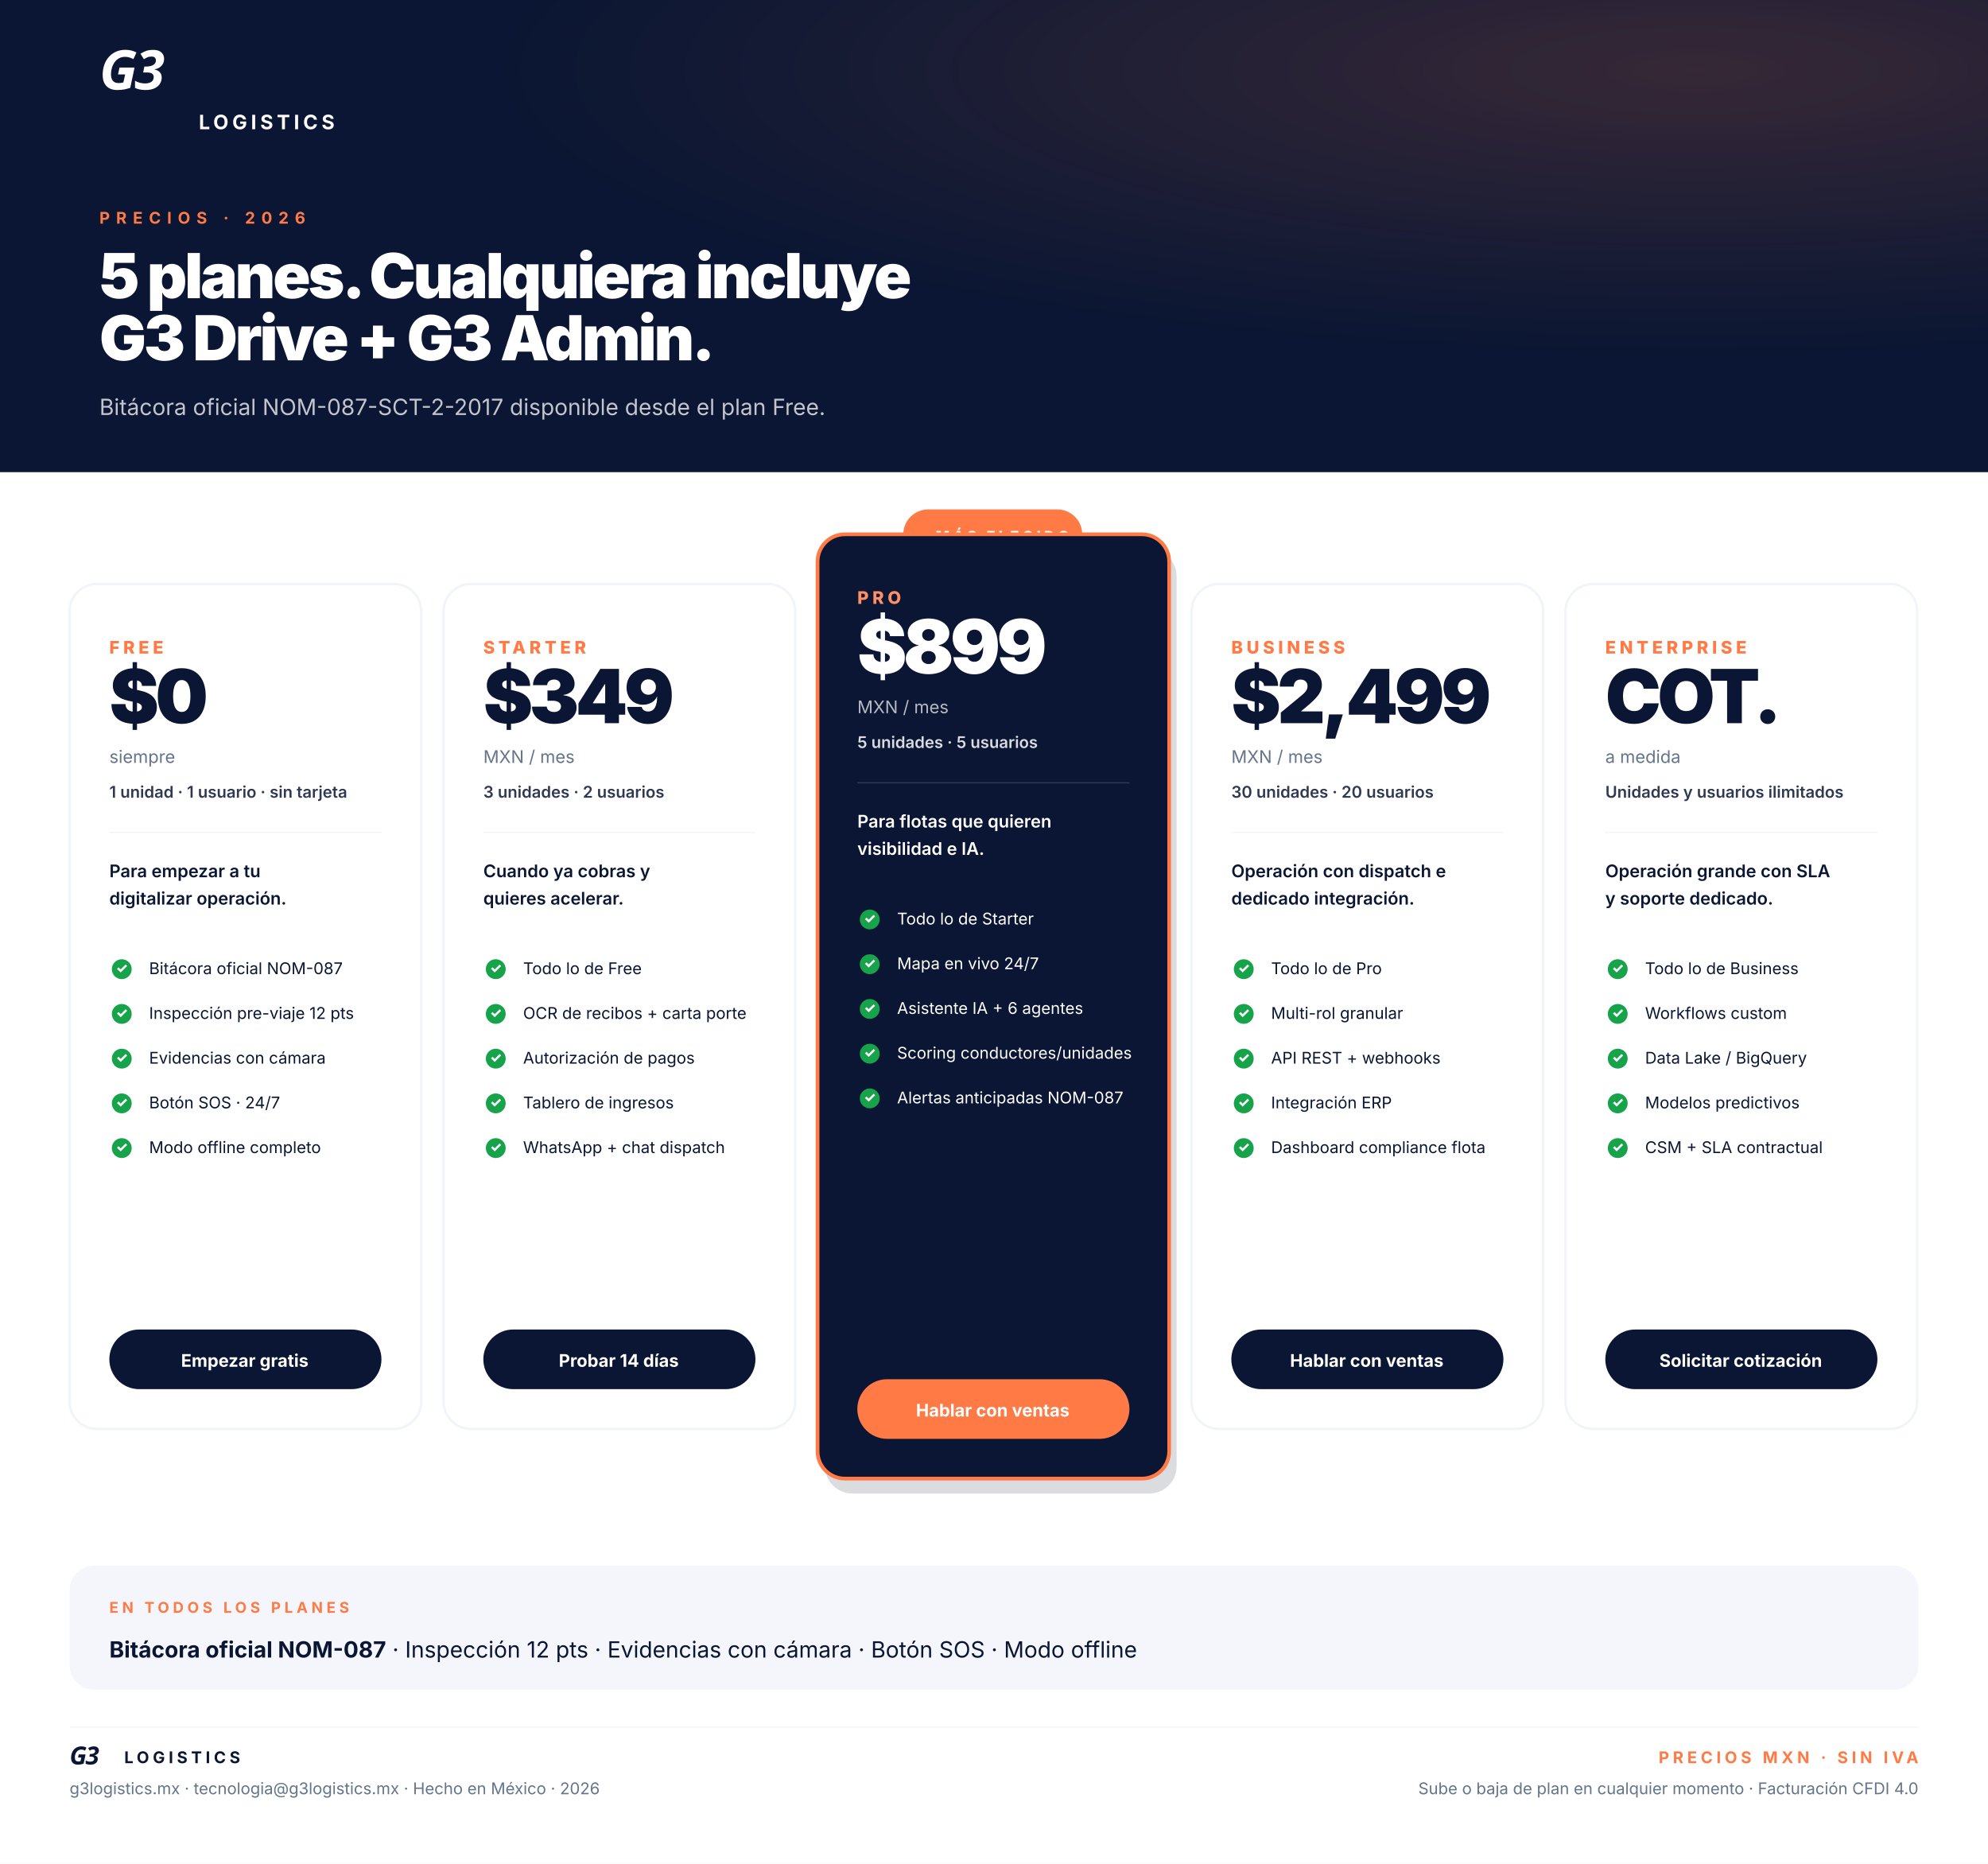
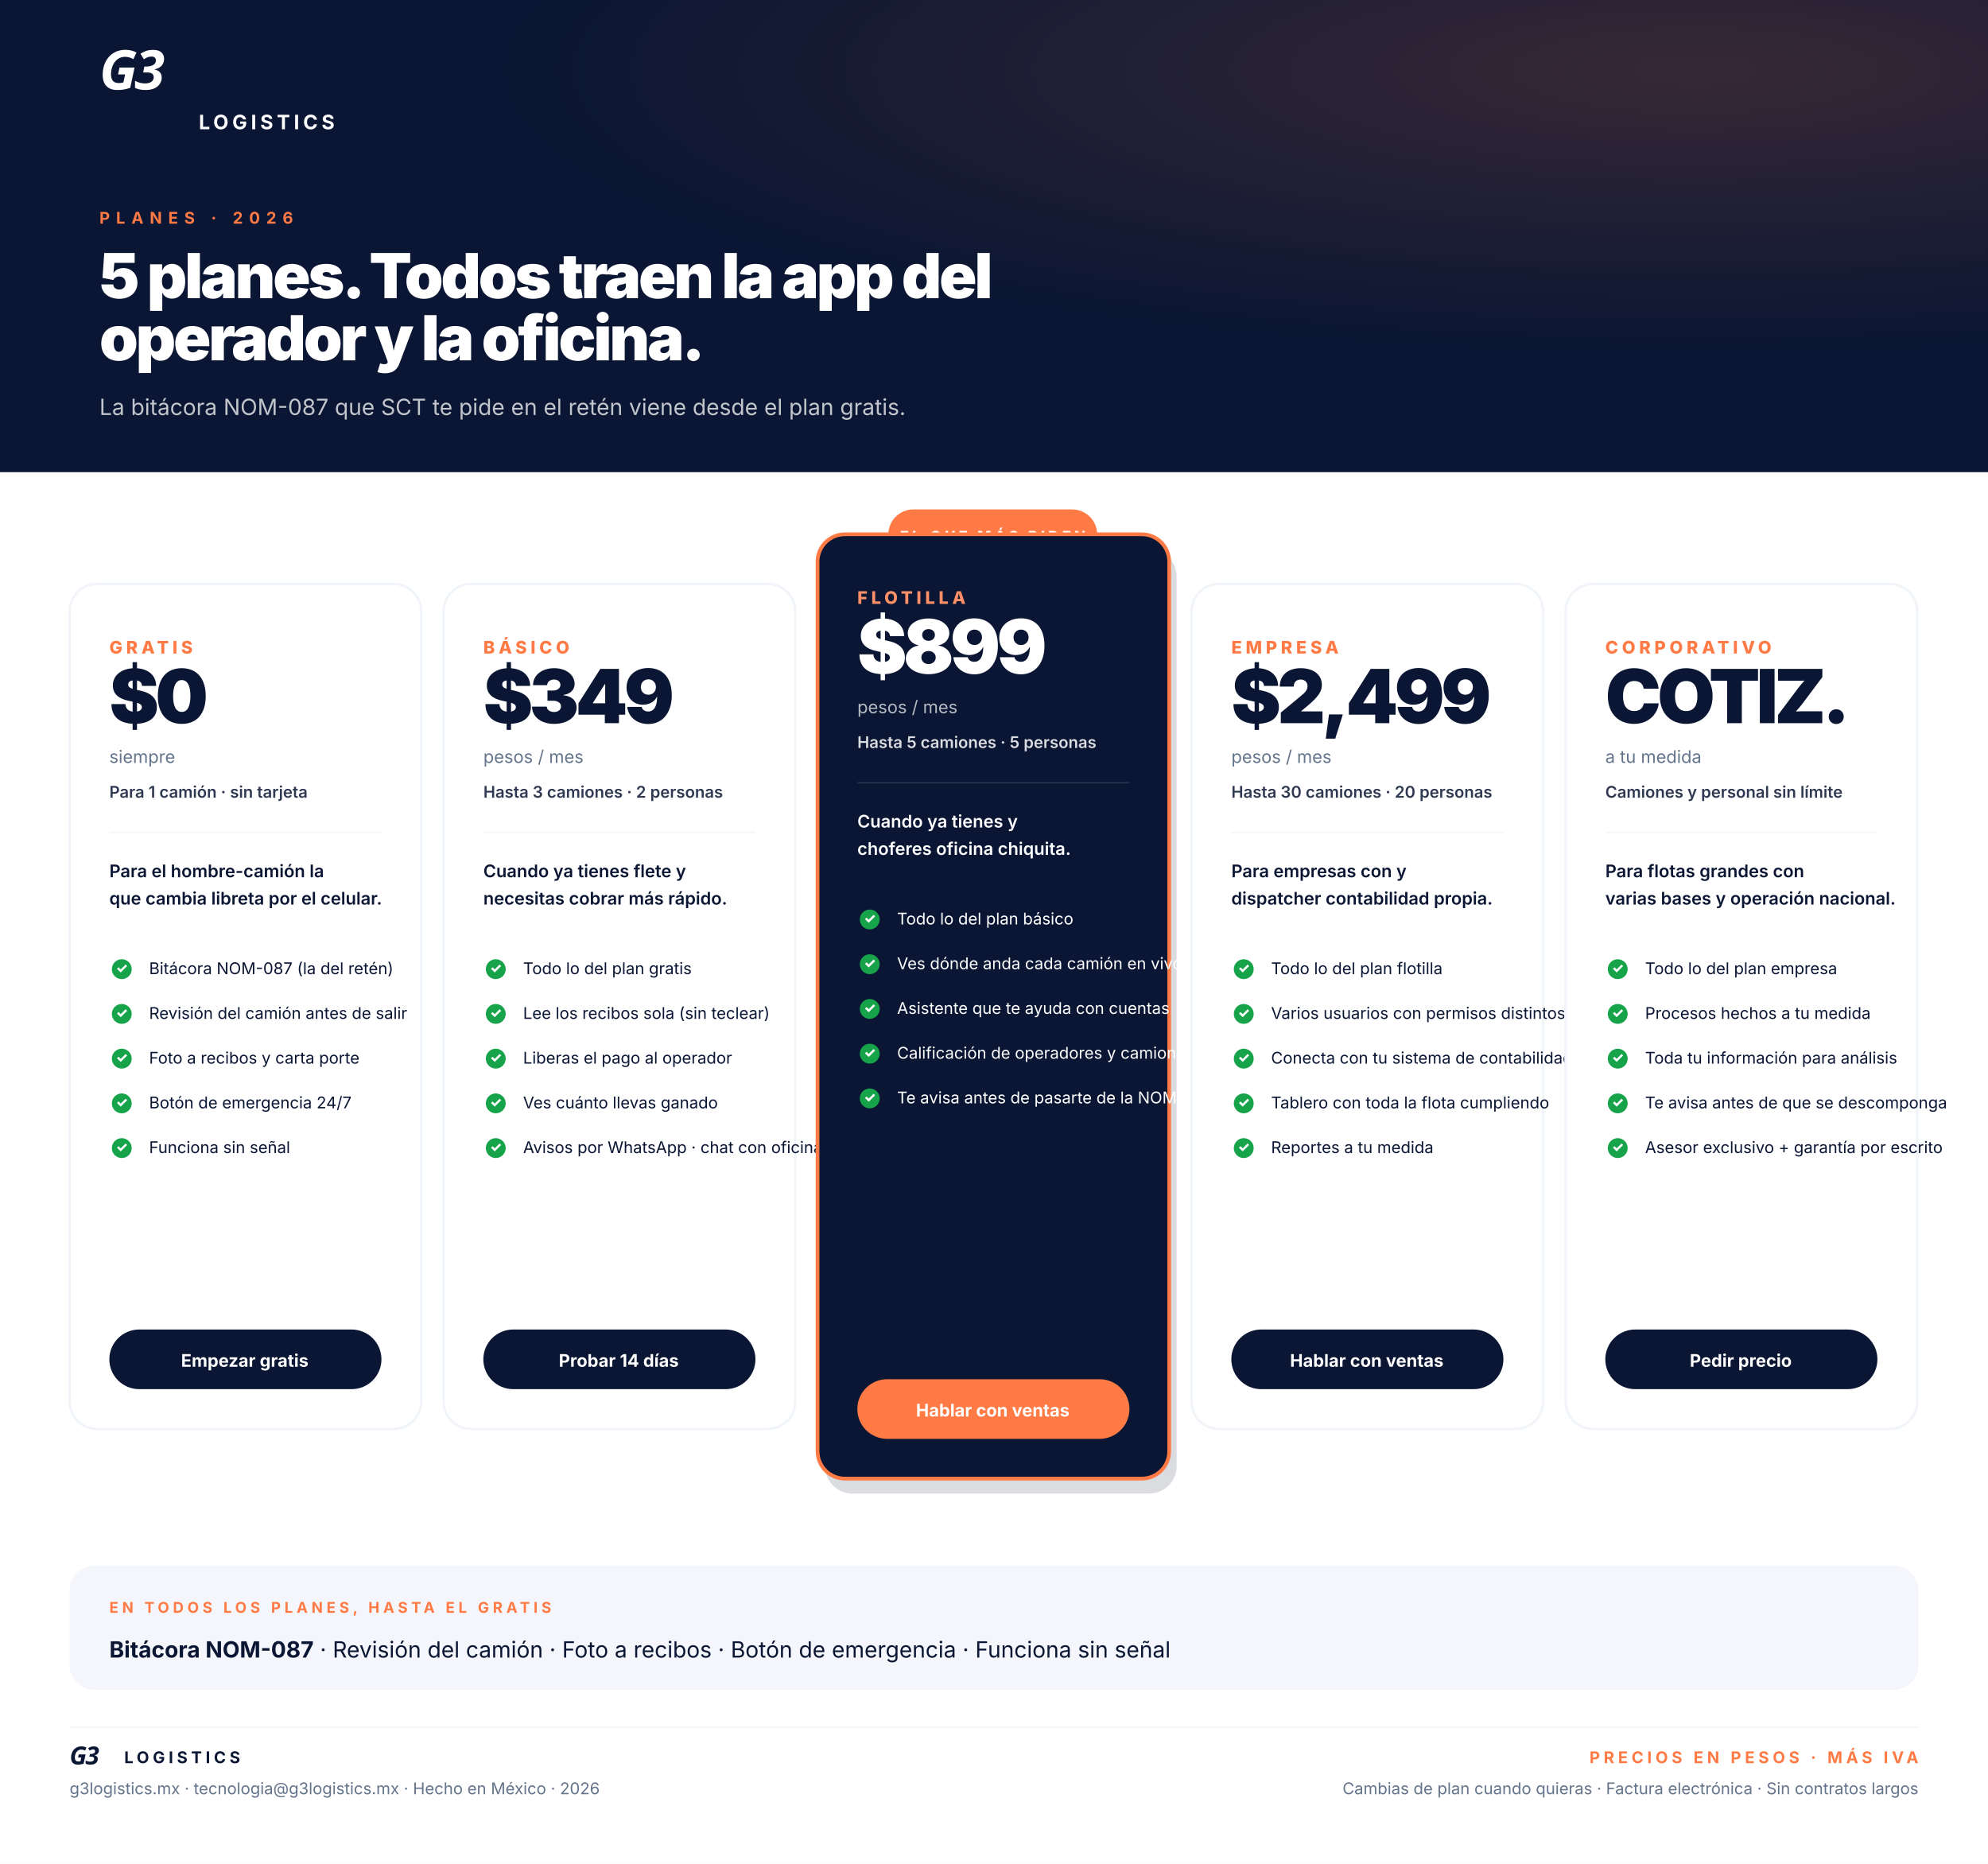
<svg xmlns="http://www.w3.org/2000/svg" viewBox="0 0 1600 1500" font-family="-apple-system, BlinkMacSystemFont, Inter, sans-serif">
  <rect width="1600" height="1500" fill="#FFFFFF" />
  <rect width="1600" height="380" fill="#0A1633" />
  <defs>
    <radialGradient id="hg" cx="0.85" cy="0.15" r="0.6">
      <stop offset="0" stop-color="#FF7A45" stop-opacity="0.18" />
      <stop offset="1" stop-color="#FF7A45" stop-opacity="0" />
    </radialGradient>
  </defs>
  <rect width="1600" height="380" fill="url(#hg)" />
  <g transform="translate(80,72)">
    <text font-family="Arial Black" font-size="44" font-weight="900" font-style="italic" fill="#FFFFFF" letter-spacing="-2">G3</text>
    <text x="80" y="32" font-family="-apple-system" font-size="16" font-weight="700" fill="#FFFFFF" letter-spacing="3">LOGISTICS</text>
  </g>
-   <text x="80" y="180" font-family="-apple-system" font-size="13" font-weight="700" fill="#FF7A45" letter-spacing="5">PRECIOS · 2026</text>
-   <text x="80" y="240" font-family="-apple-system" font-size="50" font-weight="900" fill="#FFFFFF" letter-spacing="-2">5 planes. Cualquiera incluye</text>
-   <text x="80" y="290" font-family="-apple-system" font-size="50" font-weight="900" fill="#FFFFFF" letter-spacing="-2">G3 Drive + G3 Admin.</text>
-   <text x="80" y="334" font-family="-apple-system" font-size="18" fill="rgba(255,255,255,0.75)">Bitácora oficial NOM-087-SCT-2-2017 disponible desde el plan Free.</text>
+   <text x="80" y="180" font-family="-apple-system" font-size="13" font-weight="700" fill="#FF7A45" letter-spacing="5">PLANES · 2026</text>
+   <text x="80" y="240" font-family="-apple-system" font-size="50" font-weight="900" fill="#FFFFFF" letter-spacing="-2">5 planes. Todos traen la app del</text>
+   <text x="80" y="290" font-family="-apple-system" font-size="50" font-weight="900" fill="#FFFFFF" letter-spacing="-2">operador y la oficina.</text>
+   <text x="80" y="334" font-family="-apple-system" font-size="18" fill="rgba(255,255,255,0.75)">La bitácora NOM-087 que SCT te pide en el retén viene desde el plan gratis.</text>
  <rect x="56" y="470" width="283" height="680" rx="22" fill="#FFFFFF" stroke="#F1F5F9" stroke-width="2" />
-   <text x="88" y="526" font-family="-apple-system" font-size="14" font-weight="800" fill="#FF7A45" letter-spacing="3">FREE</text>
+   <text x="88" y="526" font-family="-apple-system" font-size="14" font-weight="800" fill="#FF7A45" letter-spacing="3">GRATIS</text>
  <text x="88" y="582" font-family="-apple-system" font-size="60" font-weight="900" fill="#0A1633" letter-spacing="-3">$0</text>
  <text x="88" y="614" font-family="-apple-system" font-size="14" fill="#64748B">siempre</text>
-   <text x="88" y="642" font-family="-apple-system" font-size="13" font-weight="600" fill="#0A1633" opacity="0.85">1 unidad · 1 usuario · sin tarjeta</text>
+   <text x="88" y="642" font-family="-apple-system" font-size="13" font-weight="600" fill="#0A1633" opacity="0.85">Para 1 camión · sin tarjeta</text>
  <line x1="88" y1="670" x2="307" y2="670" stroke="#F1F5F9" />
-   <text x="88" y="706" font-family="-apple-system" font-size="14" font-weight="600" fill="#0A1633">Para empezar a tu</text>
-   <text x="88" y="728" font-family="-apple-system" font-size="14" font-weight="600" fill="#0A1633">digitalizar operación.</text>
+   <text x="88" y="706" font-family="-apple-system" font-size="14" font-weight="600" fill="#0A1633">Para el hombre-camión la</text>
+   <text x="88" y="728" font-family="-apple-system" font-size="14" font-weight="600" fill="#0A1633">que cambia libreta por el celular.</text>
  <circle cx="98" cy="780" r="8" fill="#16A34A" />
  <text x="98" y="783" text-anchor="middle" font-family="-apple-system" font-size="11" font-weight="800" fill="#FFFFFF">✓</text>
-   <text x="120" y="784" font-family="-apple-system" font-size="13" fill="#0A1633">Bitácora oficial NOM-087</text>
+   <text x="120" y="784" font-family="-apple-system" font-size="13" fill="#0A1633">Bitácora NOM-087 (la del retén)</text>
  <circle cx="98" cy="816" r="8" fill="#16A34A" />
  <text x="98" y="819" text-anchor="middle" font-family="-apple-system" font-size="11" font-weight="800" fill="#FFFFFF">✓</text>
-   <text x="120" y="820" font-family="-apple-system" font-size="13" fill="#0A1633">Inspección pre-viaje 12 pts</text>
+   <text x="120" y="820" font-family="-apple-system" font-size="13" fill="#0A1633">Revisión del camión antes de salir</text>
  <circle cx="98" cy="852" r="8" fill="#16A34A" />
  <text x="98" y="855" text-anchor="middle" font-family="-apple-system" font-size="11" font-weight="800" fill="#FFFFFF">✓</text>
-   <text x="120" y="856" font-family="-apple-system" font-size="13" fill="#0A1633">Evidencias con cámara</text>
+   <text x="120" y="856" font-family="-apple-system" font-size="13" fill="#0A1633">Foto a recibos y carta porte</text>
  <circle cx="98" cy="888" r="8" fill="#16A34A" />
  <text x="98" y="891" text-anchor="middle" font-family="-apple-system" font-size="11" font-weight="800" fill="#FFFFFF">✓</text>
-   <text x="120" y="892" font-family="-apple-system" font-size="13" fill="#0A1633">Botón SOS · 24/7</text>
+   <text x="120" y="892" font-family="-apple-system" font-size="13" fill="#0A1633">Botón de emergencia 24/7</text>
  <circle cx="98" cy="924" r="8" fill="#16A34A" />
  <text x="98" y="927" text-anchor="middle" font-family="-apple-system" font-size="11" font-weight="800" fill="#FFFFFF">✓</text>
-   <text x="120" y="928" font-family="-apple-system" font-size="13" fill="#0A1633">Modo offline completo</text>
+   <text x="120" y="928" font-family="-apple-system" font-size="13" fill="#0A1633">Funciona sin señal</text>
  <rect x="88" y="1070" width="219" height="48" rx="24" fill="#0A1633" />
  <text x="197" y="1100" text-anchor="middle" font-family="-apple-system" font-size="14" font-weight="700" fill="#FFFFFF">Empezar gratis</text>
  <rect x="357" y="470" width="283" height="680" rx="22" fill="#FFFFFF" stroke="#F1F5F9" stroke-width="2" />
-   <text x="389" y="526" font-family="-apple-system" font-size="14" font-weight="800" fill="#FF7A45" letter-spacing="3">STARTER</text>
+   <text x="389" y="526" font-family="-apple-system" font-size="14" font-weight="800" fill="#FF7A45" letter-spacing="3">BÁSICO</text>
  <text x="389" y="582" font-family="-apple-system" font-size="60" font-weight="900" fill="#0A1633" letter-spacing="-3">$349</text>
-   <text x="389" y="614" font-family="-apple-system" font-size="14" fill="#64748B">MXN / mes</text>
-   <text x="389" y="642" font-family="-apple-system" font-size="13" font-weight="600" fill="#0A1633" opacity="0.85">3 unidades · 2 usuarios</text>
+   <text x="389" y="614" font-family="-apple-system" font-size="14" fill="#64748B">pesos / mes</text>
+   <text x="389" y="642" font-family="-apple-system" font-size="13" font-weight="600" fill="#0A1633" opacity="0.85">Hasta 3 camiones · 2 personas</text>
  <line x1="389" y1="670" x2="608" y2="670" stroke="#F1F5F9" />
-   <text x="389" y="706" font-family="-apple-system" font-size="14" font-weight="600" fill="#0A1633">Cuando ya cobras y</text>
-   <text x="389" y="728" font-family="-apple-system" font-size="14" font-weight="600" fill="#0A1633">quieres acelerar.</text>
+   <text x="389" y="706" font-family="-apple-system" font-size="14" font-weight="600" fill="#0A1633">Cuando ya tienes flete y</text>
+   <text x="389" y="728" font-family="-apple-system" font-size="14" font-weight="600" fill="#0A1633">necesitas cobrar más rápido.</text>
  <circle cx="399" cy="780" r="8" fill="#16A34A" />
  <text x="399" y="783" text-anchor="middle" font-family="-apple-system" font-size="11" font-weight="800" fill="#FFFFFF">✓</text>
-   <text x="421" y="784" font-family="-apple-system" font-size="13" fill="#0A1633">Todo lo de Free</text>
+   <text x="421" y="784" font-family="-apple-system" font-size="13" fill="#0A1633">Todo lo del plan gratis</text>
  <circle cx="399" cy="816" r="8" fill="#16A34A" />
  <text x="399" y="819" text-anchor="middle" font-family="-apple-system" font-size="11" font-weight="800" fill="#FFFFFF">✓</text>
-   <text x="421" y="820" font-family="-apple-system" font-size="13" fill="#0A1633">OCR de recibos + carta porte</text>
+   <text x="421" y="820" font-family="-apple-system" font-size="13" fill="#0A1633">Lee los recibos sola (sin teclear)</text>
  <circle cx="399" cy="852" r="8" fill="#16A34A" />
  <text x="399" y="855" text-anchor="middle" font-family="-apple-system" font-size="11" font-weight="800" fill="#FFFFFF">✓</text>
-   <text x="421" y="856" font-family="-apple-system" font-size="13" fill="#0A1633">Autorización de pagos</text>
+   <text x="421" y="856" font-family="-apple-system" font-size="13" fill="#0A1633">Liberas el pago al operador</text>
  <circle cx="399" cy="888" r="8" fill="#16A34A" />
  <text x="399" y="891" text-anchor="middle" font-family="-apple-system" font-size="11" font-weight="800" fill="#FFFFFF">✓</text>
-   <text x="421" y="892" font-family="-apple-system" font-size="13" fill="#0A1633">Tablero de ingresos</text>
+   <text x="421" y="892" font-family="-apple-system" font-size="13" fill="#0A1633">Ves cuánto llevas ganado</text>
  <circle cx="399" cy="924" r="8" fill="#16A34A" />
  <text x="399" y="927" text-anchor="middle" font-family="-apple-system" font-size="11" font-weight="800" fill="#FFFFFF">✓</text>
-   <text x="421" y="928" font-family="-apple-system" font-size="13" fill="#0A1633">WhatsApp + chat dispatch</text>
+   <text x="421" y="928" font-family="-apple-system" font-size="13" fill="#0A1633">Avisos por WhatsApp · chat con oficina</text>
  <rect x="389" y="1070" width="219" height="48" rx="24" fill="#0A1633" />
  <text x="498" y="1100" text-anchor="middle" font-family="-apple-system" font-size="14" font-weight="700" fill="#FFFFFF">Probar 14 días</text>
-   <rect x="727" y="410" width="144" height="40" rx="20" fill="#FF7A45" />
-   <text x="799" y="436" text-anchor="middle" font-family="-apple-system" font-size="12" font-weight="800" fill="#FFFFFF" letter-spacing="2.5">⭐ MÁS ELEGIDO</text>
+   <rect x="715" y="410" width="168" height="40" rx="20" fill="#FF7A45" />
+   <text x="799" y="436" text-anchor="middle" font-family="-apple-system" font-size="12" font-weight="800" fill="#FFFFFF" letter-spacing="2.5">EL QUE MÁS PIDEN</text>
  <rect x="664" y="442" width="283" height="760" rx="22" fill="rgba(10,22,51,0.15)" />
  <rect x="658" y="430" width="283" height="760" rx="22" fill="#0A1633" stroke="#FF7A45" stroke-width="3" />
-   <text x="690" y="486" font-family="-apple-system" font-size="14" font-weight="800" fill="#FF8F66" letter-spacing="3">PRO</text>
+   <text x="690" y="486" font-family="-apple-system" font-size="14" font-weight="800" fill="#FF8F66" letter-spacing="3">FLOTILLA</text>
  <text x="690" y="542" font-family="-apple-system" font-size="60" font-weight="900" fill="#FFFFFF" letter-spacing="-3">$899</text>
-   <text x="690" y="574" font-family="-apple-system" font-size="14" fill="rgba(255,255,255,0.7)">MXN / mes</text>
-   <text x="690" y="602" font-family="-apple-system" font-size="13" font-weight="600" fill="#FFFFFF" opacity="0.85">5 unidades · 5 usuarios</text>
+   <text x="690" y="574" font-family="-apple-system" font-size="14" fill="rgba(255,255,255,0.7)">pesos / mes</text>
+   <text x="690" y="602" font-family="-apple-system" font-size="13" font-weight="600" fill="#FFFFFF" opacity="0.85">Hasta 5 camiones · 5 personas</text>
  <line x1="690" y1="630" x2="909" y2="630" stroke="rgba(255,255,255,0.15)" />
-   <text x="690" y="666" font-family="-apple-system" font-size="14" font-weight="600" fill="#FFFFFF">Para flotas que quieren</text>
-   <text x="690" y="688" font-family="-apple-system" font-size="14" font-weight="600" fill="#FFFFFF">visibilidad e IA.</text>
+   <text x="690" y="666" font-family="-apple-system" font-size="14" font-weight="600" fill="#FFFFFF">Cuando ya tienes y</text>
+   <text x="690" y="688" font-family="-apple-system" font-size="14" font-weight="600" fill="#FFFFFF">choferes oficina chiquita.</text>
  <circle cx="700" cy="740" r="8" fill="#16A34A" />
  <text x="700" y="743" text-anchor="middle" font-family="-apple-system" font-size="11" font-weight="800" fill="#FFFFFF">✓</text>
-   <text x="722" y="744" font-family="-apple-system" font-size="13" fill="#FFFFFF">Todo lo de Starter</text>
+   <text x="722" y="744" font-family="-apple-system" font-size="13" fill="#FFFFFF">Todo lo del plan básico</text>
  <circle cx="700" cy="776" r="8" fill="#16A34A" />
  <text x="700" y="779" text-anchor="middle" font-family="-apple-system" font-size="11" font-weight="800" fill="#FFFFFF">✓</text>
-   <text x="722" y="780" font-family="-apple-system" font-size="13" fill="#FFFFFF">Mapa en vivo 24/7</text>
+   <text x="722" y="780" font-family="-apple-system" font-size="13" fill="#FFFFFF">Ves dónde anda cada camión en vivo</text>
  <circle cx="700" cy="812" r="8" fill="#16A34A" />
  <text x="700" y="815" text-anchor="middle" font-family="-apple-system" font-size="11" font-weight="800" fill="#FFFFFF">✓</text>
-   <text x="722" y="816" font-family="-apple-system" font-size="13" fill="#FFFFFF">Asistente IA + 6 agentes</text>
+   <text x="722" y="816" font-family="-apple-system" font-size="13" fill="#FFFFFF">Asistente que te ayuda con cuentas</text>
  <circle cx="700" cy="848" r="8" fill="#16A34A" />
  <text x="700" y="851" text-anchor="middle" font-family="-apple-system" font-size="11" font-weight="800" fill="#FFFFFF">✓</text>
-   <text x="722" y="852" font-family="-apple-system" font-size="13" fill="#FFFFFF">Scoring conductores/unidades</text>
+   <text x="722" y="852" font-family="-apple-system" font-size="13" fill="#FFFFFF">Calificación de operadores y camiones</text>
  <circle cx="700" cy="884" r="8" fill="#16A34A" />
  <text x="700" y="887" text-anchor="middle" font-family="-apple-system" font-size="11" font-weight="800" fill="#FFFFFF">✓</text>
-   <text x="722" y="888" font-family="-apple-system" font-size="13" fill="#FFFFFF">Alertas anticipadas NOM-087</text>
+   <text x="722" y="888" font-family="-apple-system" font-size="13" fill="#FFFFFF">Te avisa antes de pasarte de la NOM-087</text>
  <rect x="690" y="1110" width="219" height="48" rx="24" fill="#FF7A45" />
  <text x="799" y="1140" text-anchor="middle" font-family="-apple-system" font-size="14" font-weight="700" fill="#FFFFFF">Hablar con ventas</text>
  <rect x="959" y="470" width="283" height="680" rx="22" fill="#FFFFFF" stroke="#F1F5F9" stroke-width="2" />
-   <text x="991" y="526" font-family="-apple-system" font-size="14" font-weight="800" fill="#FF7A45" letter-spacing="3">BUSINESS</text>
+   <text x="991" y="526" font-family="-apple-system" font-size="14" font-weight="800" fill="#FF7A45" letter-spacing="3">EMPRESA</text>
  <text x="991" y="582" font-family="-apple-system" font-size="60" font-weight="900" fill="#0A1633" letter-spacing="-3">$2,499</text>
-   <text x="991" y="614" font-family="-apple-system" font-size="14" fill="#64748B">MXN / mes</text>
-   <text x="991" y="642" font-family="-apple-system" font-size="13" font-weight="600" fill="#0A1633" opacity="0.85">30 unidades · 20 usuarios</text>
+   <text x="991" y="614" font-family="-apple-system" font-size="14" fill="#64748B">pesos / mes</text>
+   <text x="991" y="642" font-family="-apple-system" font-size="13" font-weight="600" fill="#0A1633" opacity="0.85">Hasta 30 camiones · 20 personas</text>
  <line x1="991" y1="670" x2="1210" y2="670" stroke="#F1F5F9" />
-   <text x="991" y="706" font-family="-apple-system" font-size="14" font-weight="600" fill="#0A1633">Operación con dispatch e</text>
-   <text x="991" y="728" font-family="-apple-system" font-size="14" font-weight="600" fill="#0A1633">dedicado integración.</text>
+   <text x="991" y="706" font-family="-apple-system" font-size="14" font-weight="600" fill="#0A1633">Para empresas con y</text>
+   <text x="991" y="728" font-family="-apple-system" font-size="14" font-weight="600" fill="#0A1633">dispatcher contabilidad propia.</text>
  <circle cx="1001" cy="780" r="8" fill="#16A34A" />
  <text x="1001" y="783" text-anchor="middle" font-family="-apple-system" font-size="11" font-weight="800" fill="#FFFFFF">✓</text>
-   <text x="1023" y="784" font-family="-apple-system" font-size="13" fill="#0A1633">Todo lo de Pro</text>
+   <text x="1023" y="784" font-family="-apple-system" font-size="13" fill="#0A1633">Todo lo del plan flotilla</text>
  <circle cx="1001" cy="816" r="8" fill="#16A34A" />
  <text x="1001" y="819" text-anchor="middle" font-family="-apple-system" font-size="11" font-weight="800" fill="#FFFFFF">✓</text>
-   <text x="1023" y="820" font-family="-apple-system" font-size="13" fill="#0A1633">Multi-rol granular</text>
+   <text x="1023" y="820" font-family="-apple-system" font-size="13" fill="#0A1633">Varios usuarios con permisos distintos</text>
  <circle cx="1001" cy="852" r="8" fill="#16A34A" />
  <text x="1001" y="855" text-anchor="middle" font-family="-apple-system" font-size="11" font-weight="800" fill="#FFFFFF">✓</text>
-   <text x="1023" y="856" font-family="-apple-system" font-size="13" fill="#0A1633">API REST + webhooks</text>
+   <text x="1023" y="856" font-family="-apple-system" font-size="13" fill="#0A1633">Conecta con tu sistema de contabilidad</text>
  <circle cx="1001" cy="888" r="8" fill="#16A34A" />
  <text x="1001" y="891" text-anchor="middle" font-family="-apple-system" font-size="11" font-weight="800" fill="#FFFFFF">✓</text>
-   <text x="1023" y="892" font-family="-apple-system" font-size="13" fill="#0A1633">Integración ERP</text>
+   <text x="1023" y="892" font-family="-apple-system" font-size="13" fill="#0A1633">Tablero con toda la flota cumpliendo</text>
  <circle cx="1001" cy="924" r="8" fill="#16A34A" />
  <text x="1001" y="927" text-anchor="middle" font-family="-apple-system" font-size="11" font-weight="800" fill="#FFFFFF">✓</text>
-   <text x="1023" y="928" font-family="-apple-system" font-size="13" fill="#0A1633">Dashboard compliance flota</text>
+   <text x="1023" y="928" font-family="-apple-system" font-size="13" fill="#0A1633">Reportes a tu medida</text>
  <rect x="991" y="1070" width="219" height="48" rx="24" fill="#0A1633" />
  <text x="1100" y="1100" text-anchor="middle" font-family="-apple-system" font-size="14" font-weight="700" fill="#FFFFFF">Hablar con ventas</text>
  <rect x="1260" y="470" width="283" height="680" rx="22" fill="#FFFFFF" stroke="#F1F5F9" stroke-width="2" />
-   <text x="1292" y="526" font-family="-apple-system" font-size="14" font-weight="800" fill="#FF7A45" letter-spacing="3">ENTERPRISE</text>
-   <text x="1292" y="582" font-family="-apple-system" font-size="60" font-weight="900" fill="#0A1633" letter-spacing="-3">COT.</text>
-   <text x="1292" y="614" font-family="-apple-system" font-size="14" fill="#64748B">a medida</text>
-   <text x="1292" y="642" font-family="-apple-system" font-size="13" font-weight="600" fill="#0A1633" opacity="0.85">Unidades y usuarios ilimitados</text>
+   <text x="1292" y="526" font-family="-apple-system" font-size="14" font-weight="800" fill="#FF7A45" letter-spacing="3">CORPORATIVO</text>
+   <text x="1292" y="582" font-family="-apple-system" font-size="60" font-weight="900" fill="#0A1633" letter-spacing="-3">COTIZ.</text>
+   <text x="1292" y="614" font-family="-apple-system" font-size="14" fill="#64748B">a tu medida</text>
+   <text x="1292" y="642" font-family="-apple-system" font-size="13" font-weight="600" fill="#0A1633" opacity="0.85">Camiones y personal sin límite</text>
  <line x1="1292" y1="670" x2="1511" y2="670" stroke="#F1F5F9" />
-   <text x="1292" y="706" font-family="-apple-system" font-size="14" font-weight="600" fill="#0A1633">Operación grande con SLA</text>
-   <text x="1292" y="728" font-family="-apple-system" font-size="14" font-weight="600" fill="#0A1633">y soporte dedicado.</text>
+   <text x="1292" y="706" font-family="-apple-system" font-size="14" font-weight="600" fill="#0A1633">Para flotas grandes con</text>
+   <text x="1292" y="728" font-family="-apple-system" font-size="14" font-weight="600" fill="#0A1633">varias bases y operación nacional.</text>
  <circle cx="1302" cy="780" r="8" fill="#16A34A" />
  <text x="1302" y="783" text-anchor="middle" font-family="-apple-system" font-size="11" font-weight="800" fill="#FFFFFF">✓</text>
-   <text x="1324" y="784" font-family="-apple-system" font-size="13" fill="#0A1633">Todo lo de Business</text>
+   <text x="1324" y="784" font-family="-apple-system" font-size="13" fill="#0A1633">Todo lo del plan empresa</text>
  <circle cx="1302" cy="816" r="8" fill="#16A34A" />
  <text x="1302" y="819" text-anchor="middle" font-family="-apple-system" font-size="11" font-weight="800" fill="#FFFFFF">✓</text>
-   <text x="1324" y="820" font-family="-apple-system" font-size="13" fill="#0A1633">Workflows custom</text>
+   <text x="1324" y="820" font-family="-apple-system" font-size="13" fill="#0A1633">Procesos hechos a tu medida</text>
  <circle cx="1302" cy="852" r="8" fill="#16A34A" />
  <text x="1302" y="855" text-anchor="middle" font-family="-apple-system" font-size="11" font-weight="800" fill="#FFFFFF">✓</text>
-   <text x="1324" y="856" font-family="-apple-system" font-size="13" fill="#0A1633">Data Lake / BigQuery</text>
+   <text x="1324" y="856" font-family="-apple-system" font-size="13" fill="#0A1633">Toda tu información para análisis</text>
  <circle cx="1302" cy="888" r="8" fill="#16A34A" />
  <text x="1302" y="891" text-anchor="middle" font-family="-apple-system" font-size="11" font-weight="800" fill="#FFFFFF">✓</text>
-   <text x="1324" y="892" font-family="-apple-system" font-size="13" fill="#0A1633">Modelos predictivos</text>
+   <text x="1324" y="892" font-family="-apple-system" font-size="13" fill="#0A1633">Te avisa antes de que se descomponga</text>
  <circle cx="1302" cy="924" r="8" fill="#16A34A" />
  <text x="1302" y="927" text-anchor="middle" font-family="-apple-system" font-size="11" font-weight="800" fill="#FFFFFF">✓</text>
-   <text x="1324" y="928" font-family="-apple-system" font-size="13" fill="#0A1633">CSM + SLA contractual</text>
+   <text x="1324" y="928" font-family="-apple-system" font-size="13" fill="#0A1633">Asesor exclusivo + garantía por escrito</text>
  <rect x="1292" y="1070" width="219" height="48" rx="24" fill="#0A1633" />
-   <text x="1401" y="1100" text-anchor="middle" font-family="-apple-system" font-size="14" font-weight="700" fill="#FFFFFF">Solicitar cotización</text>
+   <text x="1401" y="1100" text-anchor="middle" font-family="-apple-system" font-size="14" font-weight="700" fill="#FFFFFF">Pedir precio</text>
  <rect x="56" y="1260" width="1488" height="100" rx="20" fill="#F4F6FB" />
-   <text x="88" y="1298" font-family="-apple-system" font-size="12" font-weight="700" fill="#FF7A45" letter-spacing="3">EN TODOS LOS PLANES</text>
+   <text x="88" y="1298" font-family="-apple-system" font-size="12" font-weight="700" fill="#FF7A45" letter-spacing="3">EN TODOS LOS PLANES, HASTA EL GRATIS</text>
  <text x="88" y="1334" font-family="-apple-system" font-size="18" fill="#0A1633">
-     <tspan font-weight="700">Bitácora oficial NOM-087</tspan>  ·  Inspección 12 pts  ·  Evidencias con cámara  ·  Botón SOS  ·  Modo offline</text>
+     <tspan font-weight="700">Bitácora NOM-087</tspan>  ·  Revisión del camión  ·  Foto a recibos  ·  Botón de emergencia  ·  Funciona sin señal</text>
  <line x1="56" y1="1390" x2="1544" y2="1390" stroke="#F1F5F9" />
  <text x="56" y="1420" font-family="Arial Black" font-size="20" font-weight="900" font-style="italic" fill="#0A1633" letter-spacing="-1">G3</text>
  <text x="100" y="1419" font-family="-apple-system" font-size="13" font-weight="700" fill="#0A1633" letter-spacing="3">LOGISTICS</text>
  <text x="56" y="1444" font-family="-apple-system" font-size="13" fill="#64748B">g3logistics.mx  ·  tecnologia@g3logistics.mx  ·  Hecho en México · 2026</text>
-   <text x="1544" y="1419" text-anchor="end" font-family="-apple-system" font-size="13" font-weight="700" fill="#FF7A45" letter-spacing="3">PRECIOS MXN · SIN IVA</text>
-   <text x="1544" y="1444" text-anchor="end" font-family="-apple-system" font-size="13" fill="#64748B">Sube o baja de plan en cualquier momento · Facturación CFDI 4.0</text>
+   <text x="1544" y="1419" text-anchor="end" font-family="-apple-system" font-size="13" font-weight="700" fill="#FF7A45" letter-spacing="3">PRECIOS EN PESOS · MÁS IVA</text>
+   <text x="1544" y="1444" text-anchor="end" font-family="-apple-system" font-size="13" fill="#64748B">Cambias de plan cuando quieras · Factura electrónica · Sin contratos largos</text>
</svg>
